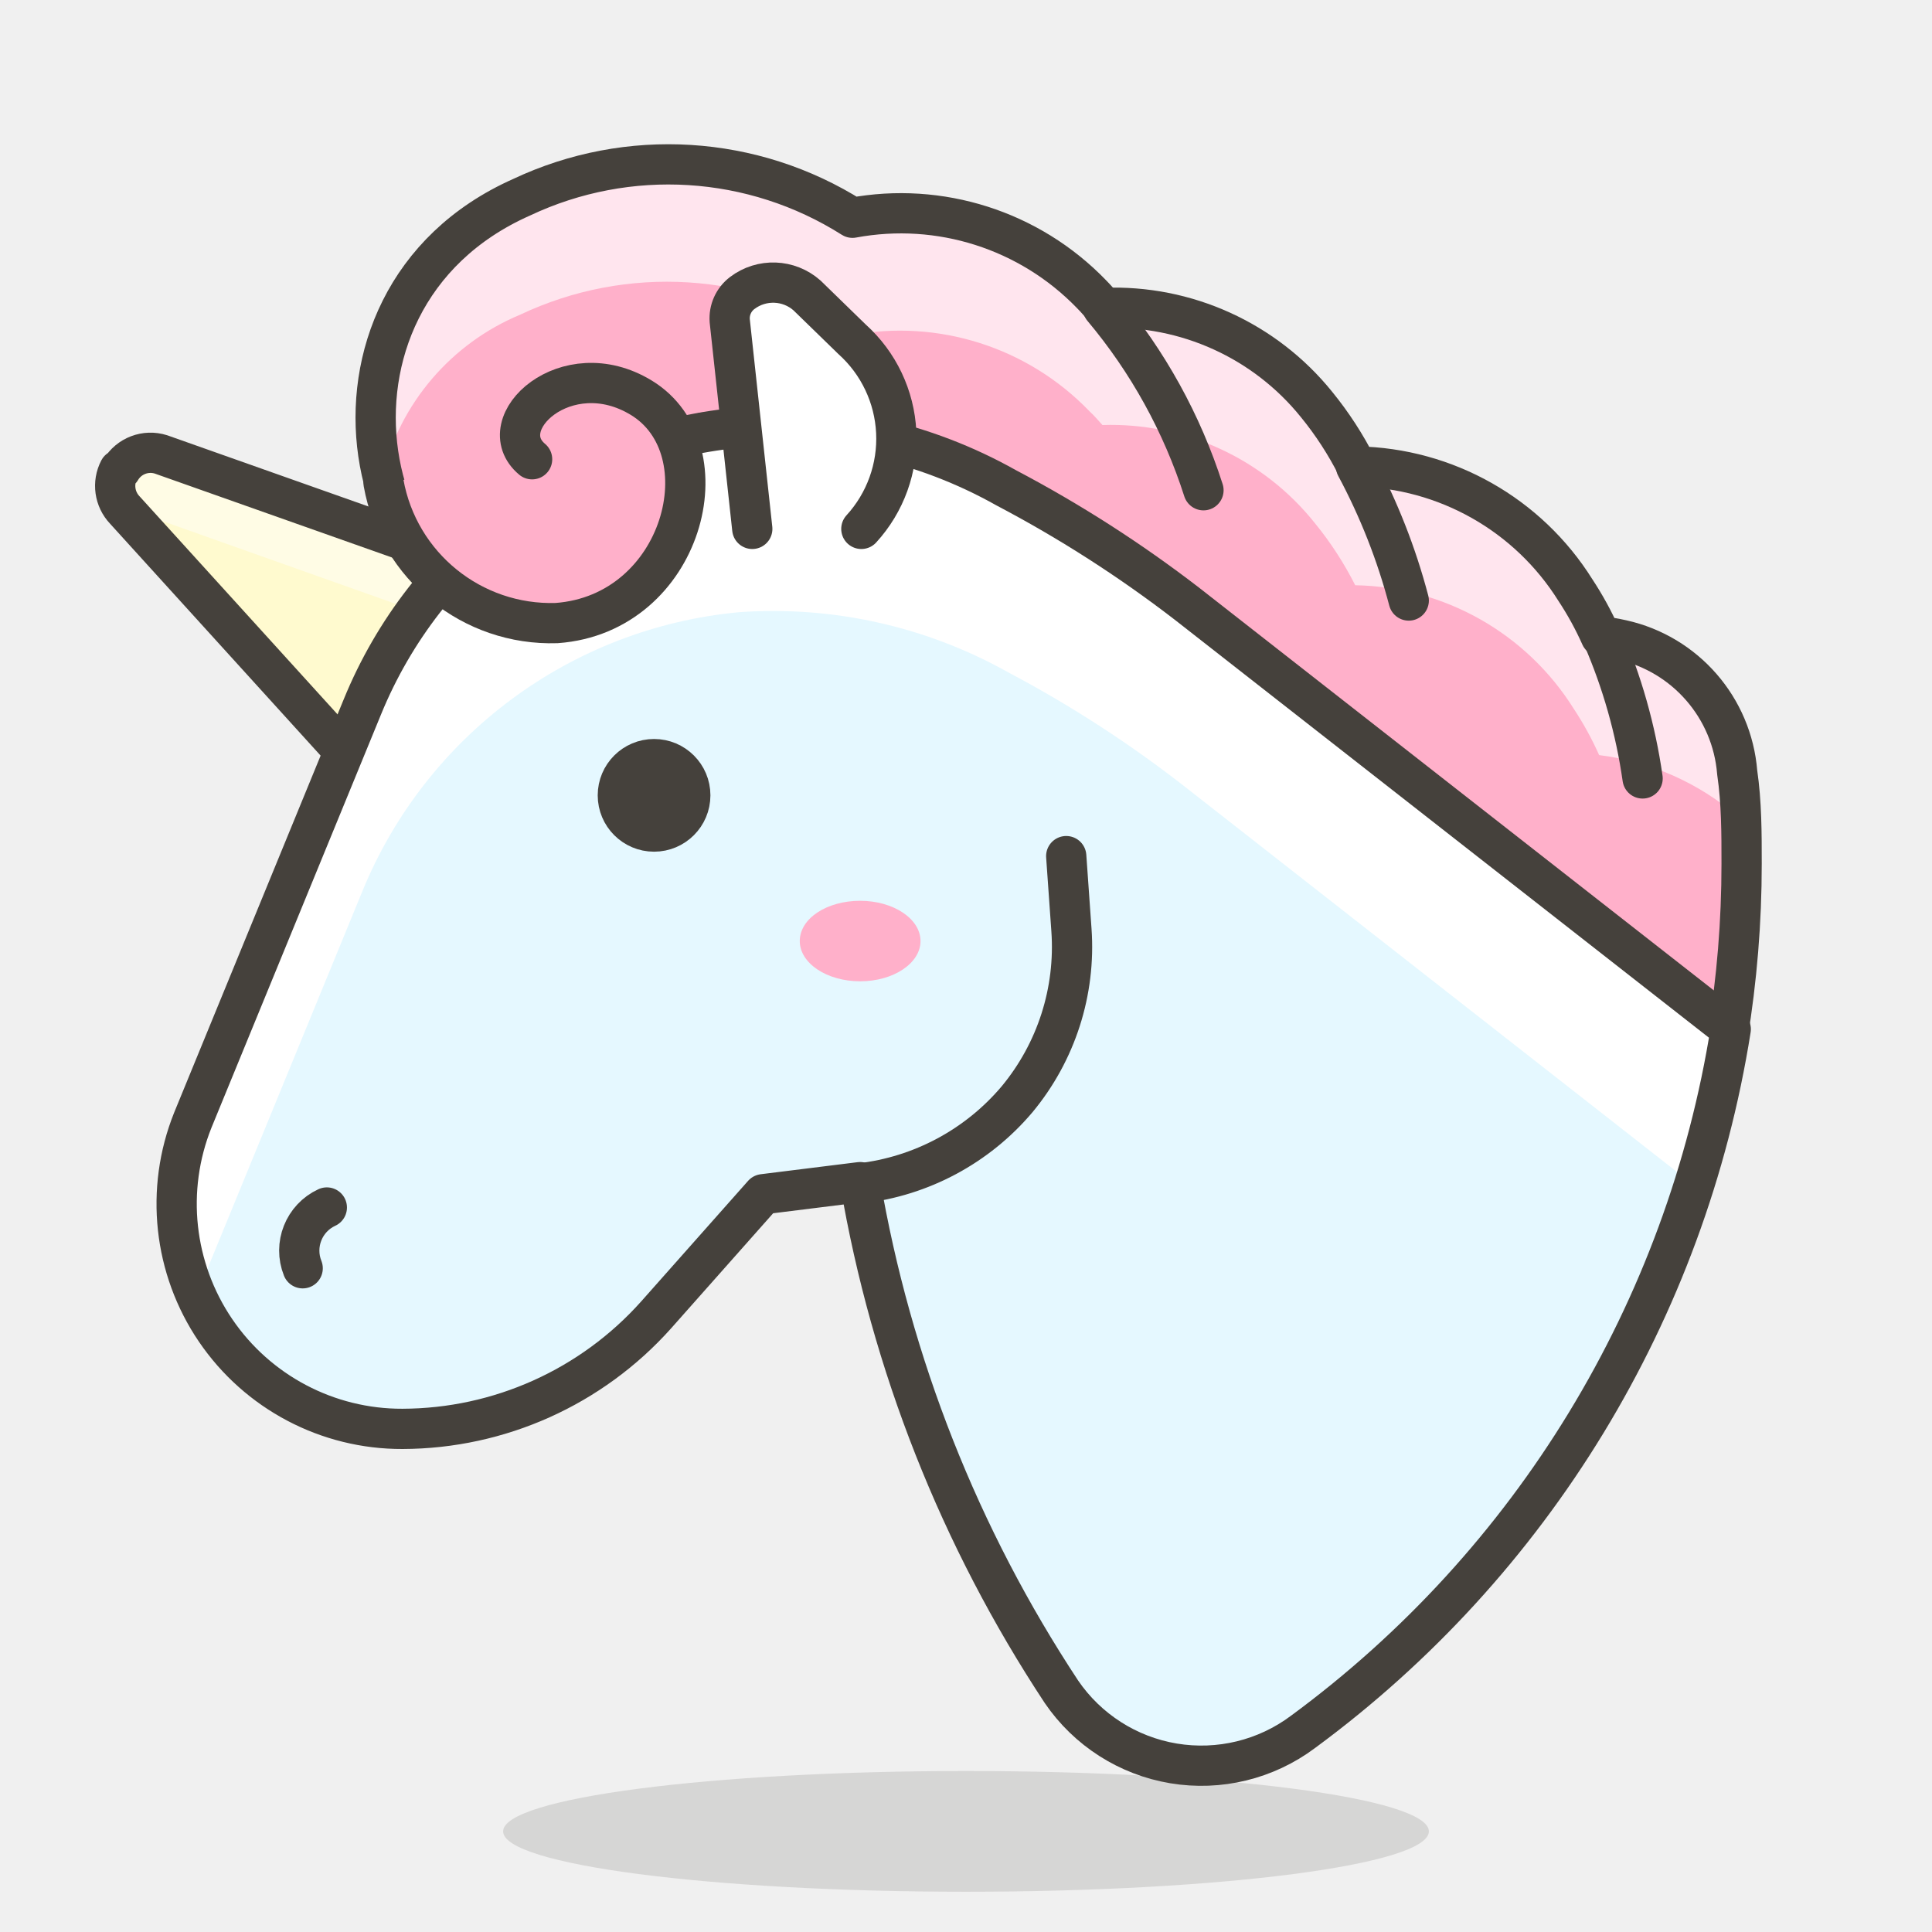
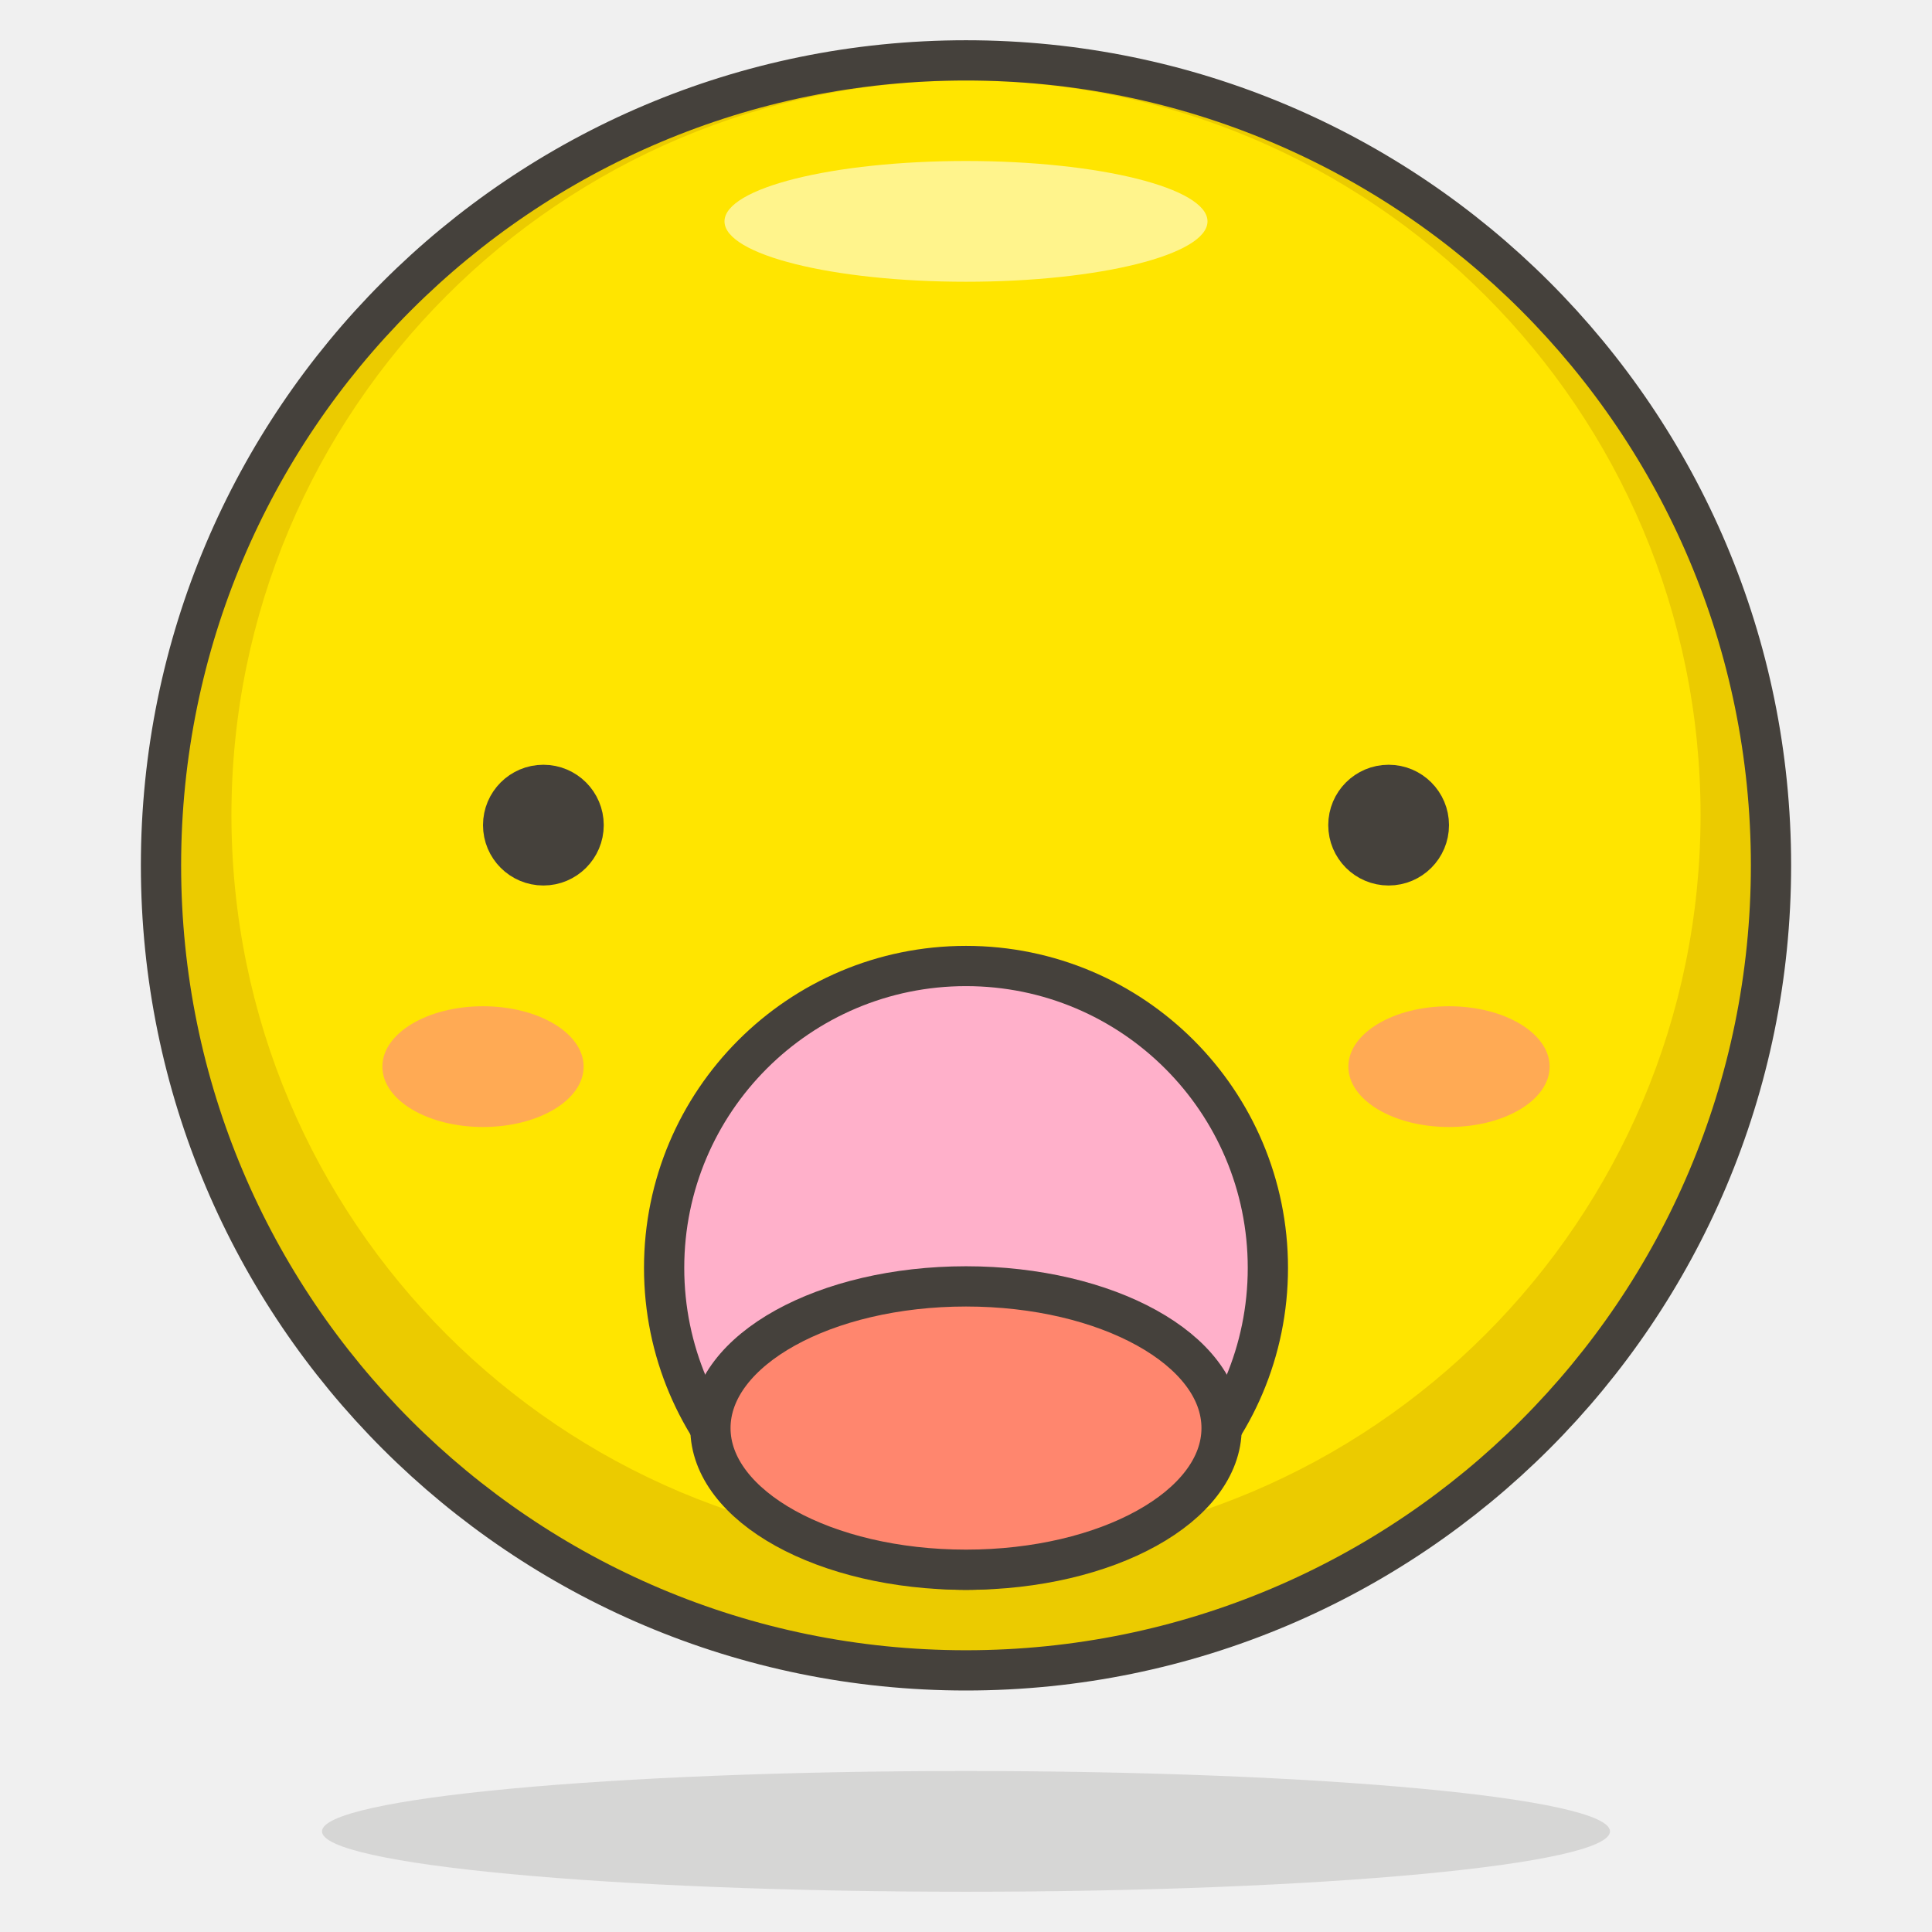
<svg xmlns="http://www.w3.org/2000/svg" width="48" height="48" viewBox="0 0 48 48">
-   <path fill="#fffacf" d="M8.72 18.86L3.1 12.67a.87.87 0 0 1-.14-1H3a.86.86 0 0 1 1-.38l8.62 3.05Z" />
-   <path fill="#fffce5" d="M3.34 12.94a.9.9 0 0 1 .68 0l7.55 2.68l1.07-1.23L4 11.29a.86.86 0 0 0-1 .42a.87.87 0 0 0 .14 1Z" />
-   <path fill="none" stroke="#45413c" stroke-linecap="round" stroke-linejoin="round" d="M8.72 18.86L3.1 12.67a.87.87 0 0 1-.14-1H3a.86.86 0 0 1 1-.38l8.62 3.05Z" stroke-width="1" />
-   <path fill="#ffb0ca" d="m17.47 10.75l25.45 15a26.4 26.4 0 0 0 .35-4.29c0-.76 0-1.52-.11-2.27a3.67 3.67 0 0 0-2.86-3.29a5 5 0 0 0-.53-.09a8 8 0 0 0-.63-1.15a6.54 6.54 0 0 0-5.43-3.07a8.5 8.5 0 0 0-1-1.54a6.46 6.46 0 0 0-5.28-2.4c-.11-.12-.2-.23-.32-.35a6.58 6.58 0 0 0-5.93-1.89a8.55 8.55 0 0 0-8.22-.51C7.13 7.49 9 15.79 13.83 15.43c2.82-.2 4.9-3.15 3.64-4.68" />
-   <path fill="#ffe5ee" d="M21.14 8.33a6.53 6.53 0 0 1 5.93 1.89c.12.11.21.22.32.34A6.48 6.48 0 0 1 32.67 13a8.5 8.5 0 0 1 1 1.54a6.54 6.54 0 0 1 5.43 3.07a8 8 0 0 1 .63 1.15a6.5 6.5 0 0 1 3.45 1.53v-.9A3.83 3.83 0 0 0 40 15.84h-.24a8 8 0 0 0-.63-1.15a6.54 6.54 0 0 0-5.43-3.07a8.5 8.5 0 0 0-1-1.54a6.45 6.45 0 0 0-5.28-2.4c-.11-.12-.2-.23-.32-.35a6.58 6.58 0 0 0-5.93-1.89a8.55 8.55 0 0 0-8.22-.51a5.91 5.91 0 0 0-3.45 6.89a5.83 5.83 0 0 1 3.42-4a8.52 8.52 0 0 1 8.22.51" />
-   <path fill="none" stroke="#45413c" stroke-linecap="round" stroke-linejoin="round" d="m17.47 10.75l25.45 15a26.4 26.4 0 0 0 .35-4.29c0-.76 0-1.52-.11-2.27a3.67 3.67 0 0 0-2.86-3.29a5 5 0 0 0-.53-.09a8 8 0 0 0-.63-1.15a6.54 6.54 0 0 0-5.43-3.07a8.5 8.5 0 0 0-1-1.54a6.46 6.46 0 0 0-5.28-2.4c-.11-.12-.2-.23-.32-.35a6.58 6.58 0 0 0-5.93-1.89a8.55 8.55 0 0 0-8.22-.51C7.13 7.49 9 15.79 13.83 15.43c2.82-.2 4.9-3.15 3.64-4.68" stroke-width="1" />
-   <path fill="none" stroke="#45413c" stroke-linecap="round" stroke-linejoin="round" d="M29.9 12.18a13.4 13.4 0 0 0-2.5-4.53" stroke-width="1" />
-   <path fill="#e5f8ff" d="m16.3 32.67l2.66-3l2.41-.3a33.1 33.1 0 0 0 5 12.66a4.21 4.21 0 0 0 6 1A26.9 26.9 0 0 0 43 25.57L29.49 15A31 31 0 0 0 25 12.12a11.85 11.85 0 0 0-6.7-1.49A11.24 11.24 0 0 0 9 17.57L4.79 27.83A5.59 5.59 0 0 0 10 35.5a8.48 8.48 0 0 0 6.3-2.83" />
-   <path fill="#fff" d="M9 22.15a11.24 11.24 0 0 1 9.36-6.94a11.94 11.94 0 0 1 6.7 1.5a29.6 29.6 0 0 1 4.46 2.9l12.57 9.84a26 26 0 0 0 .91-3.88L29.49 15A31 31 0 0 0 25 12.12a11.85 11.85 0 0 0-6.7-1.49A11.24 11.24 0 0 0 9 17.57L4.79 27.83a5.5 5.5 0 0 0 .09 4.36Z" />
-   <path fill="#45413c" d="M12.5 45.5a11.5 1.5 0 1 0 23 0a11.5 1.5 0 1 0-23 0" opacity="0.15" />
-   <path fill="none" stroke="#45413c" stroke-linecap="round" stroke-linejoin="round" d="M35 14.92a15.3 15.3 0 0 0-1.31-3.33m7.12 7.75a13.7 13.7 0 0 0-1-3.53" stroke-width="1" />
-   <path fill="#45413c" stroke="#45413c" stroke-linecap="round" stroke-linejoin="round" d="M17.15 19.76a.9.9 0 1 1-.9-.9a.9.9 0 0 1 .9.9" stroke-width="1" />
-   <path fill="#ffb0ca" d="M19.87 23.38c0 .55.67 1 1.5 1s1.5-.45 1.5-1s-.67-1-1.5-1s-1.5.44-1.5 1" />
-   <path fill="none" stroke="#45413c" stroke-linecap="round" stroke-linejoin="round" d="M7.52 31.51a1.18 1.18 0 0 1 .6-1.51m13.25-.6a6 6 0 0 0 3.9-2.09h0a5.93 5.93 0 0 0 1.35-4.2l-.13-1.84" stroke-width="1" />
-   <path fill="none" stroke="#45413c" stroke-linecap="round" stroke-linejoin="round" d="m16.3 32.67l2.66-3l2.41-.3a33.1 33.1 0 0 0 5 12.66a4.21 4.21 0 0 0 6 1A26.9 26.9 0 0 0 43 25.57L29.49 15A31 31 0 0 0 25 12.12a11.85 11.85 0 0 0-6.7-1.49A11.24 11.24 0 0 0 9 17.57L4.79 27.83A5.59 5.59 0 0 0 10 35.5a8.48 8.48 0 0 0 6.3-2.83" stroke-width="1" />
-   <path fill="#ffb0ca" stroke="#45413c" stroke-linecap="round" stroke-linejoin="round" d="M9.53 12a4.23 4.23 0 0 0 4.3 3.48c3.15-.23 4.21-4.32 2.1-5.6c-1.86-1.13-3.76.65-2.71 1.53" stroke-width="1" />
-   <path fill="#fff" stroke="#45413c" stroke-linecap="round" stroke-linejoin="round" d="M21.4 13.14a3.32 3.32 0 0 0-.23-4.71l-1.12-1.09a1.27 1.27 0 0 0-1.61-.06a.79.79 0 0 0-.31.69l.56 5.17" stroke-width="1" />
+   <path fill="#ffe500" d="M4 21.5a20 20 0 1 0 40 0a20 20 0 1 0-40 0" />
+   <path fill="#ebcb00" d="M24 1.5a20 20 0 1 0 20 20a20 20 0 0 0-20-20m0 37a18.25 18.25 0 1 1 18.25-18.25A18.25 18.25 0 0 1 24 38.5" />
+   <path fill="#fff48c" d="M18 5.5a6 1.5 0 1 0 12 0a6 1.5 0 1 0-12 0" />
+   <path fill="#45413c" d="M8 45.5a16 1.5 0 1 0 32 0a16 1.5 0 1 0-32 0" opacity="0.15" />
+   <path fill="none" stroke="#45413c" stroke-linecap="round" stroke-linejoin="round" d="M4 21.5a20 20 0 1 0 40 0a20 20 0 1 0-40 0" stroke-width="1" />
+   <path fill="#ffaa54" d="M38.5 26.5c0 .83-1.12 1.5-2.5 1.5s-2.5-.67-2.5-1.5S34.62 25 36 25s2.5.67 2.5 1.5m-29 0c0 .83 1.12 1.5 2.5 1.5s2.5-.67 2.5-1.5S13.38 25 12 25s-2.5.67-2.5 1.5" />
+   <path fill="#45413c" stroke="#45413c" stroke-linecap="round" stroke-linejoin="round" d="M14.5 20.5a1 1 0 1 1-1-1a1 1 0 0 1 1 1m19 0a1 1 0 1 0 1-1a1 1 0 0 0-1 1" stroke-width="1" />
+   <path fill="#ffb0ca" stroke="#45413c" stroke-linecap="round" stroke-linejoin="round" d="M16.5 31.5a7.5 7.5 0 1 0 15 0a7.5 7.5 0 1 0-15 0" stroke-width="1" />
+   <path fill="#ff866e" stroke="#45413c" stroke-linecap="round" stroke-linejoin="round" d="M17.65 35.48a6.35 3.52 0 1 0 12.7 0a6.35 3.52 0 1 0-12.7 0" stroke-width="1" />
</svg>
